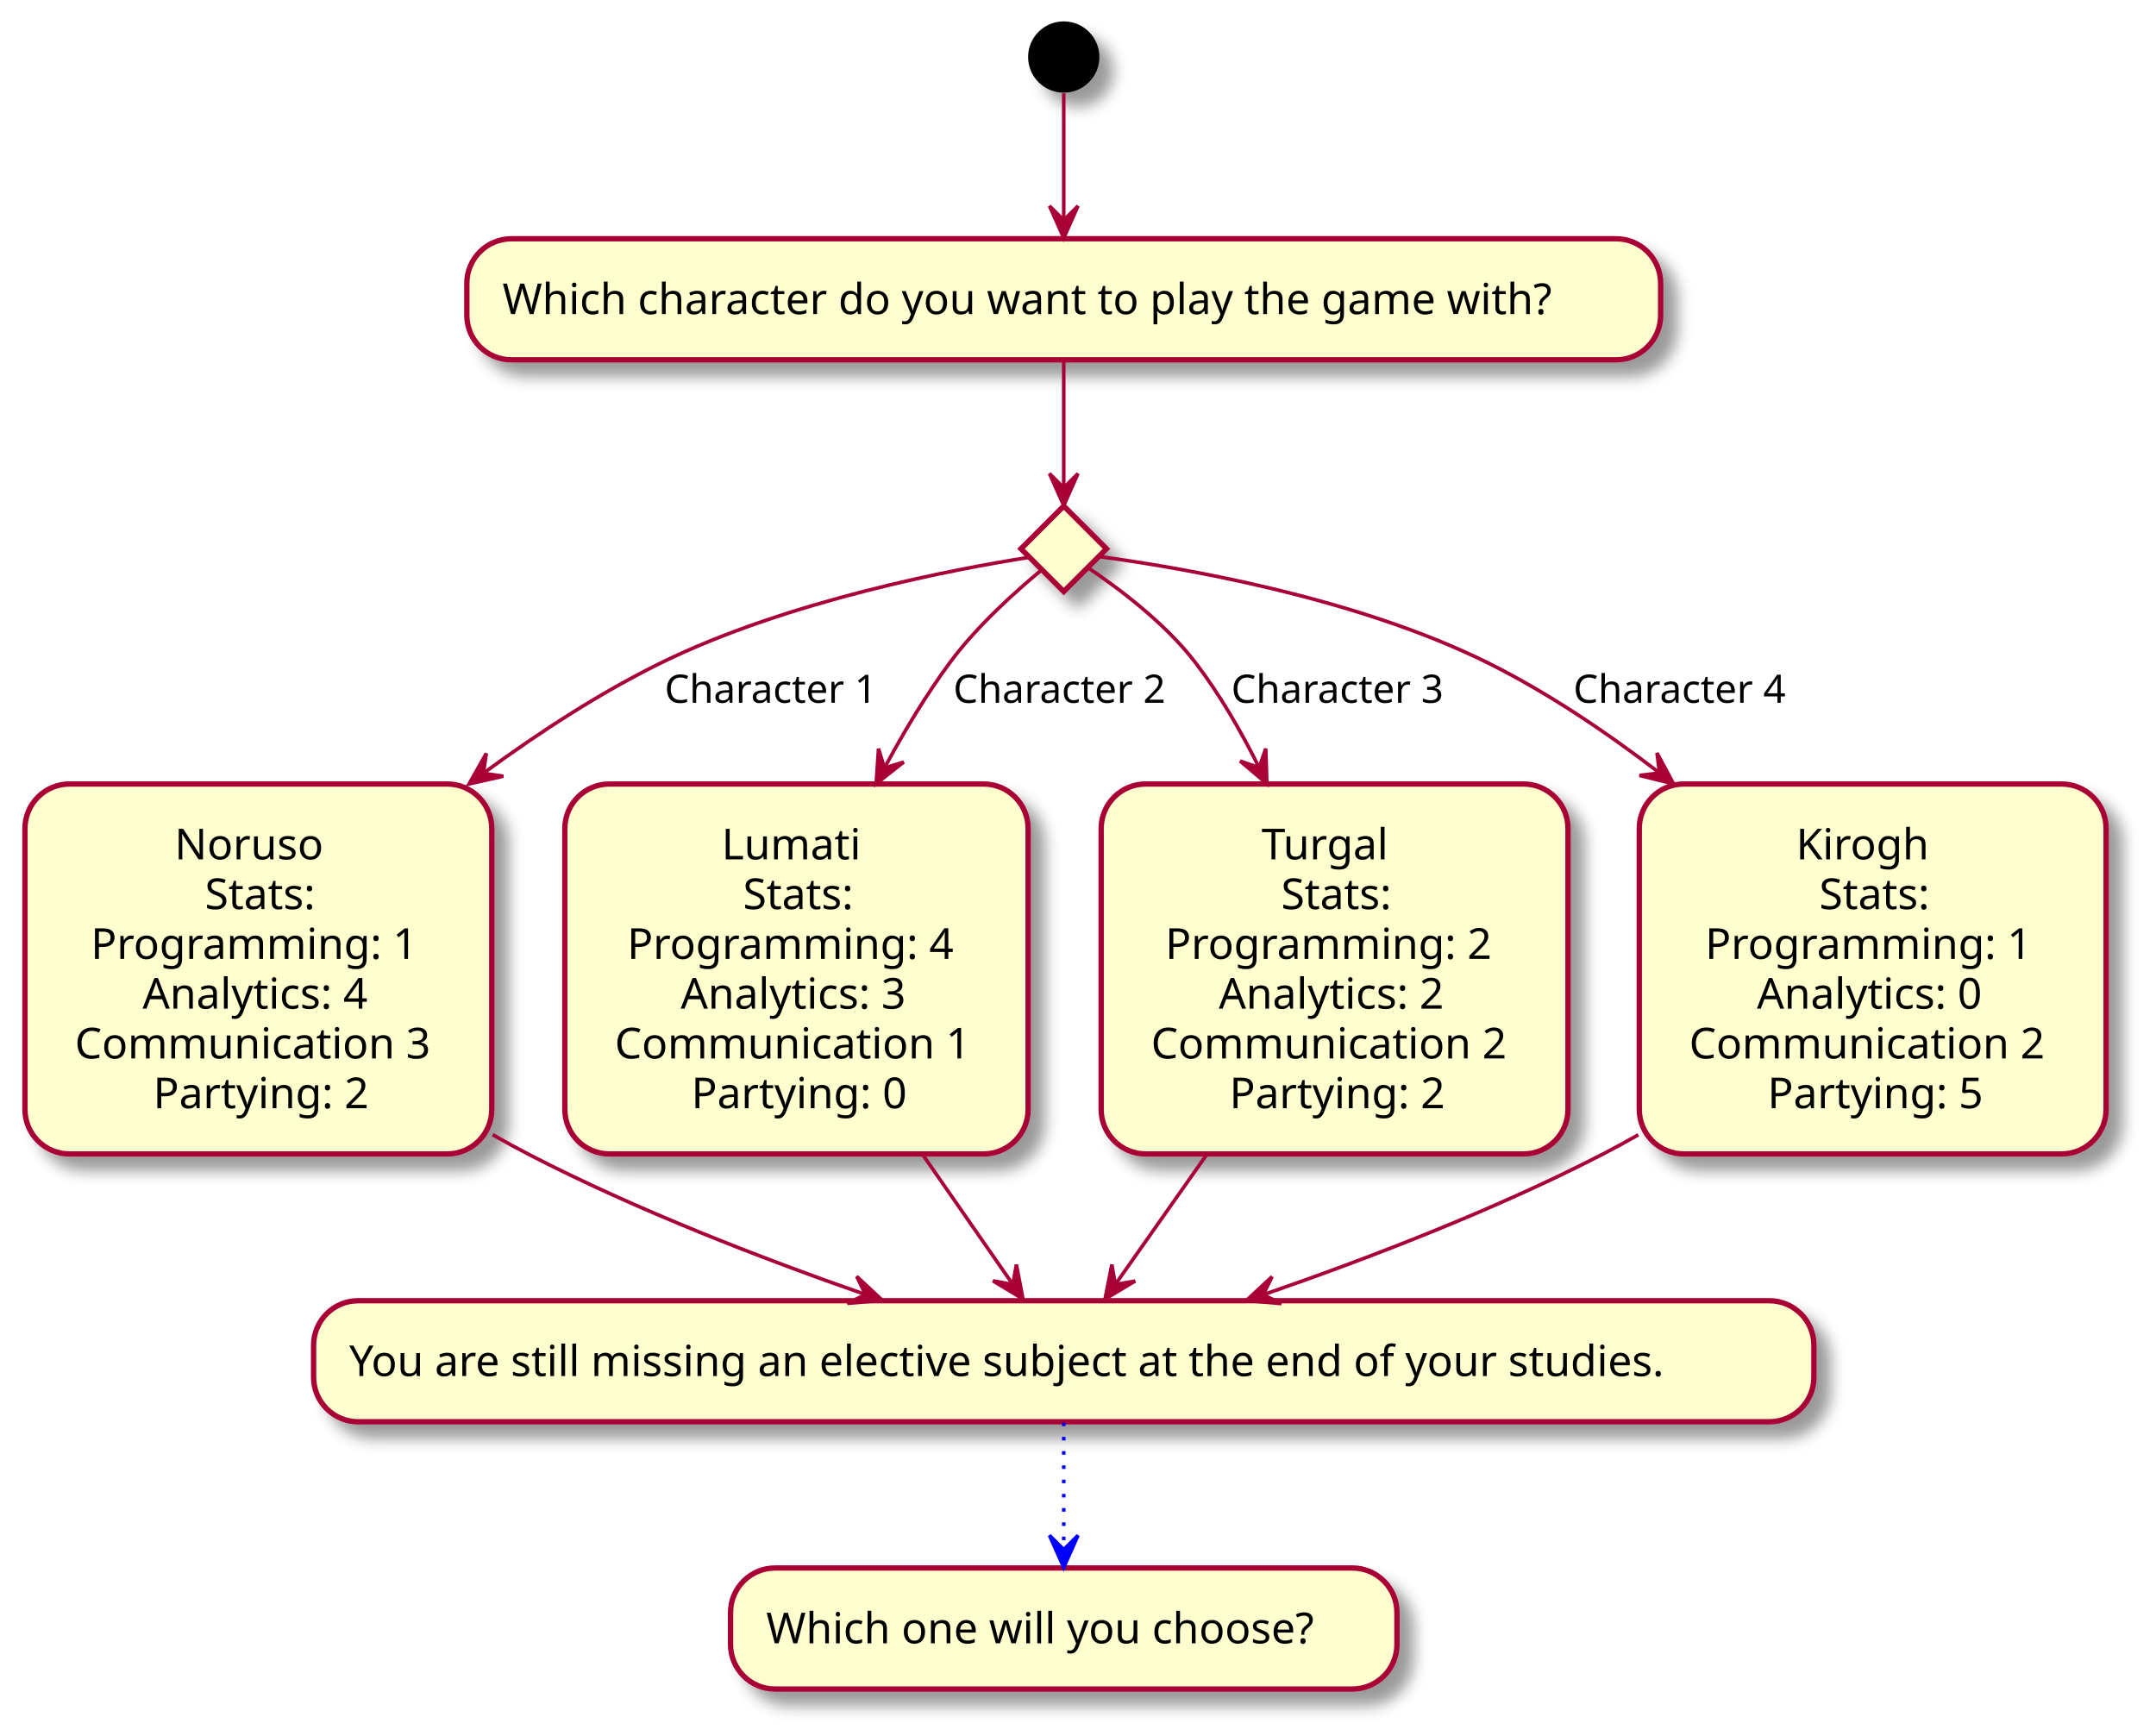
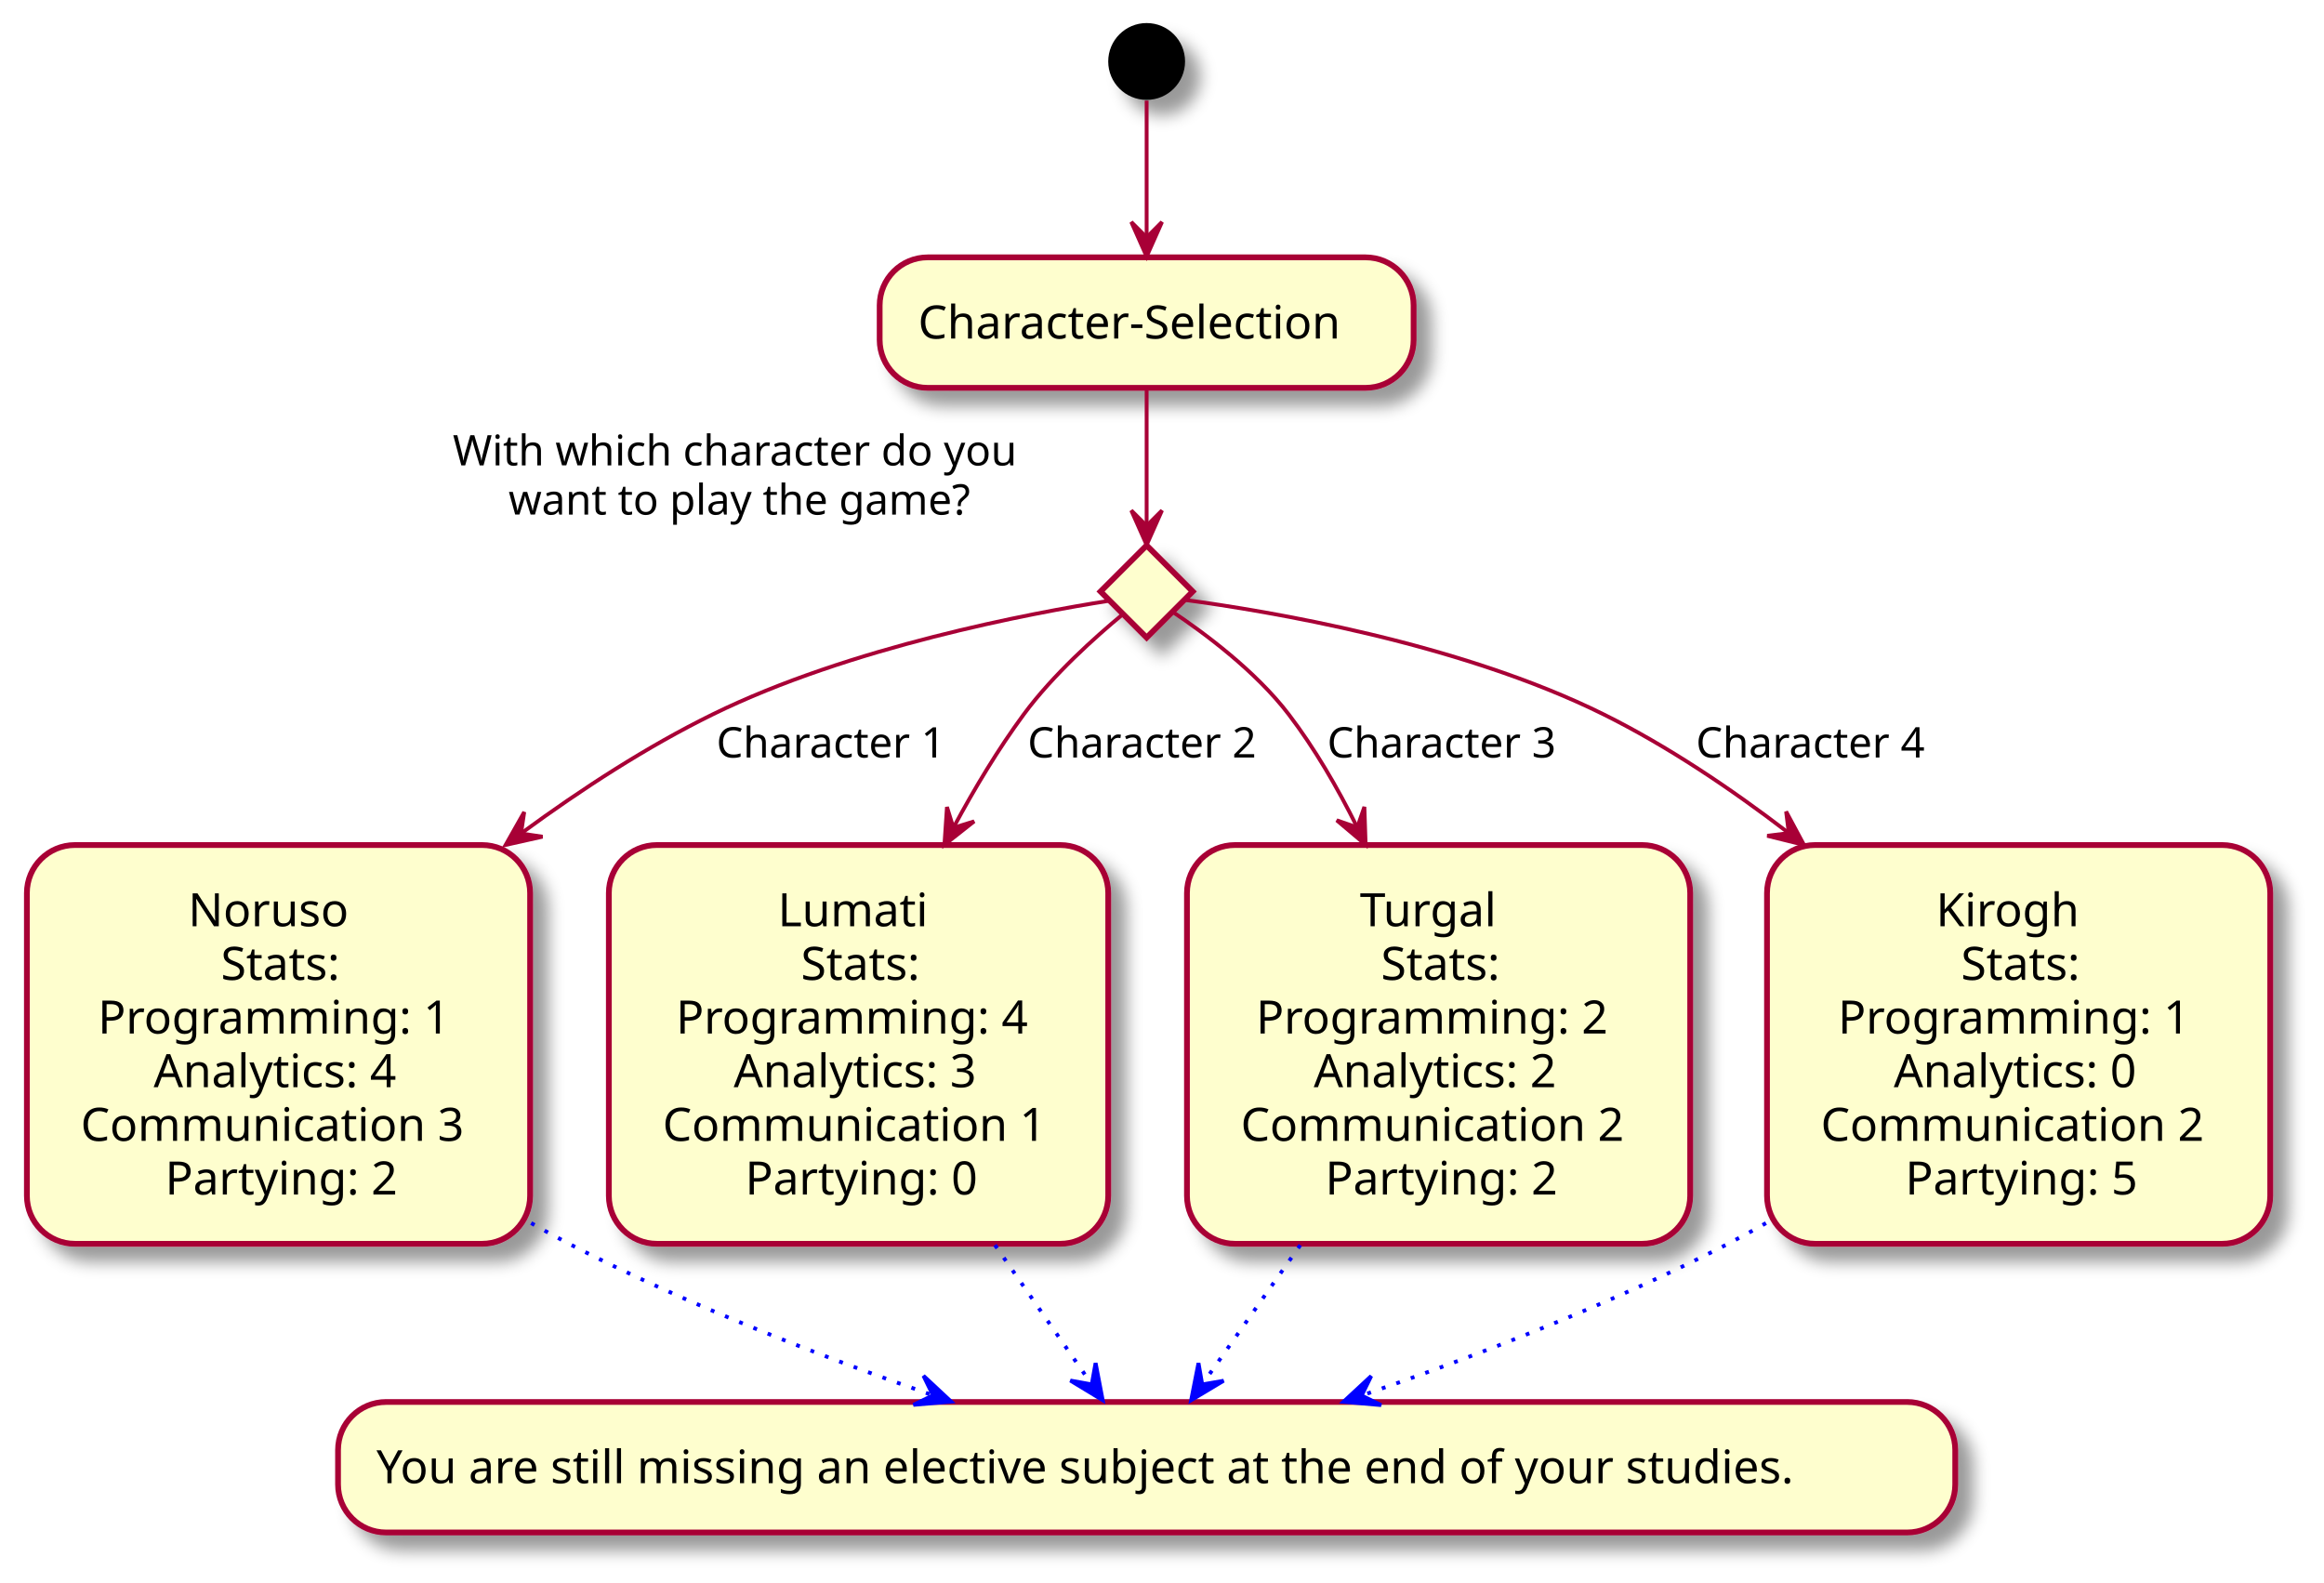
- <svg xmlns="http://www.w3.org/2000/svg" contentScriptType="application/ecmascript" contentStyleType="text/css" height="487px" preserveAspectRatio="none" style="width:605px;height:487px;" version="1.1" viewBox="0 0 605 487" width="605px" zoomAndPan="magnify">
+ <svg xmlns="http://www.w3.org/2000/svg" contentScriptType="application/ecmascript" contentStyleType="text/css" height="412px" preserveAspectRatio="none" style="width:605px;height:412px;" version="1.1" viewBox="0 0 605 412" width="605px" zoomAndPan="magnify">
  <defs>
-     <filter height="300%" id="fg5agdiok5oha" width="300%" x="-1" y="-1">
+     <filter height="300%" id="f1r2aby570an5h" width="300%" x="-1" y="-1">
      <feGaussianBlur result="blurOut" stdDeviation="2.0" />
      <feColorMatrix in="blurOut" result="blurOut2" type="matrix" values="0 0 0 0 0 0 0 0 0 0 0 0 0 0 0 0 0 0 .4 0" />
      <feOffset dx="4.0" dy="4.0" in="blurOut2" result="blurOut3" />
      <feBlend in="SourceGraphic" in2="blurOut3" mode="normal" />
    </filter>
  </defs>
  <g>
-     <ellipse cx="298.5" cy="16" fill="#000000" filter="url(#fg5agdiok5oha)" rx="10" ry="10" style="stroke: none; stroke-width: 1.0;" />
-     <rect fill="#FEFECE" filter="url(#fg5agdiok5oha)" height="33.969" rx="12.5" ry="12.5" style="stroke: #A80036; stroke-width: 1.5;" width="335" x="131" y="67" />
-     <text fill="#000000" font-family="sans-serif" font-size="12" lengthAdjust="spacingAndGlyphs" textLength="315" x="141" y="88.139">Which character do you want to play the game with?</text>
-     <polygon fill="#FEFECE" filter="url(#fg5agdiok5oha)" points="298.5,142,310.5,154,298.5,166,286.5,154,298.5,142" style="stroke: #A80036; stroke-width: 1.5;" />
-     <rect fill="#FEFECE" filter="url(#fg5agdiok5oha)" height="103.812" rx="12.5" ry="12.5" style="stroke: #A80036; stroke-width: 1.5;" width="131" x="7" y="220" />
+     <ellipse cx="298.5" cy="16" fill="#000000" filter="url(#f1r2aby570an5h)" rx="10" ry="10" style="stroke: none; stroke-width: 1.0;" />
+     <rect fill="#FEFECE" filter="url(#f1r2aby570an5h)" height="33.969" rx="12.5" ry="12.5" style="stroke: #A80036; stroke-width: 1.5;" width="139" x="229" y="67" />
+     <text fill="#000000" font-family="sans-serif" font-size="12" lengthAdjust="spacingAndGlyphs" textLength="119" x="239" y="88.139">Character-Selection</text>
+     <polygon fill="#FEFECE" filter="url(#f1r2aby570an5h)" points="298.5,142,310.5,154,298.5,166,286.5,154,298.5,142" style="stroke: #A80036; stroke-width: 1.5;" />
+     <rect fill="#FEFECE" filter="url(#f1r2aby570an5h)" height="103.812" rx="12.5" ry="12.5" style="stroke: #A80036; stroke-width: 1.5;" width="131" x="7" y="220" />
    <text fill="#000000" font-family="sans-serif" font-size="12" lengthAdjust="spacingAndGlyphs" textLength="43" x="49" y="241.139">Noruso</text>
    <text fill="#000000" font-family="sans-serif" font-size="12" lengthAdjust="spacingAndGlyphs" textLength="34" x="57.5" y="255.107">Stats:</text>
    <text fill="#000000" font-family="sans-serif" font-size="12" lengthAdjust="spacingAndGlyphs" textLength="94" x="25.5" y="269.076">Programming: 1</text>
    <text fill="#000000" font-family="sans-serif" font-size="12" lengthAdjust="spacingAndGlyphs" textLength="69" x="40" y="283.045">Analytics: 4</text>
    <text fill="#000000" font-family="sans-serif" font-size="12" lengthAdjust="spacingAndGlyphs" textLength="103" x="21" y="297.014">Communication 3</text>
    <text fill="#000000" font-family="sans-serif" font-size="12" lengthAdjust="spacingAndGlyphs" textLength="63" x="43" y="310.982">Partying: 2</text>
-     <rect fill="#FEFECE" filter="url(#fg5agdiok5oha)" height="103.812" rx="12.5" ry="12.5" style="stroke: #A80036; stroke-width: 1.5;" width="130" x="158.5" y="220" />
+     <rect fill="#FEFECE" filter="url(#f1r2aby570an5h)" height="103.812" rx="12.5" ry="12.5" style="stroke: #A80036; stroke-width: 1.5;" width="130" x="158.5" y="220" />
    <text fill="#000000" font-family="sans-serif" font-size="12" lengthAdjust="spacingAndGlyphs" textLength="38" x="202.5" y="241.139">Lumati</text>
    <text fill="#000000" font-family="sans-serif" font-size="12" lengthAdjust="spacingAndGlyphs" textLength="34" x="208.5" y="255.107">Stats:</text>
    <text fill="#000000" font-family="sans-serif" font-size="12" lengthAdjust="spacingAndGlyphs" textLength="95" x="176" y="269.076">Programming: 4</text>
    <text fill="#000000" font-family="sans-serif" font-size="12" lengthAdjust="spacingAndGlyphs" textLength="69" x="191" y="283.045">Analytics: 3</text>
    <text fill="#000000" font-family="sans-serif" font-size="12" lengthAdjust="spacingAndGlyphs" textLength="102" x="172.5" y="297.014">Communication 1</text>
    <text fill="#000000" font-family="sans-serif" font-size="12" lengthAdjust="spacingAndGlyphs" textLength="63" x="194" y="310.982">Partying: 0</text>
-     <rect fill="#FEFECE" filter="url(#fg5agdiok5oha)" height="103.812" rx="12.5" ry="12.5" style="stroke: #A80036; stroke-width: 1.5;" width="131" x="309" y="220" />
+     <rect fill="#FEFECE" filter="url(#f1r2aby570an5h)" height="103.812" rx="12.5" ry="12.5" style="stroke: #A80036; stroke-width: 1.5;" width="131" x="309" y="220" />
    <text fill="#000000" font-family="sans-serif" font-size="12" lengthAdjust="spacingAndGlyphs" textLength="37" x="354" y="241.139">Turgal</text>
    <text fill="#000000" font-family="sans-serif" font-size="12" lengthAdjust="spacingAndGlyphs" textLength="34" x="359.5" y="255.107">Stats:</text>
    <text fill="#000000" font-family="sans-serif" font-size="12" lengthAdjust="spacingAndGlyphs" textLength="95" x="327" y="269.076">Programming: 2</text>
    <text fill="#000000" font-family="sans-serif" font-size="12" lengthAdjust="spacingAndGlyphs" textLength="69" x="342" y="283.045">Analytics: 2</text>
    <text fill="#000000" font-family="sans-serif" font-size="12" lengthAdjust="spacingAndGlyphs" textLength="103" x="323" y="297.014">Communication 2</text>
    <text fill="#000000" font-family="sans-serif" font-size="12" lengthAdjust="spacingAndGlyphs" textLength="63" x="345" y="310.982">Partying: 2</text>
-     <rect fill="#FEFECE" filter="url(#fg5agdiok5oha)" height="103.812" rx="12.5" ry="12.5" style="stroke: #A80036; stroke-width: 1.5;" width="131" x="460" y="220" />
+     <rect fill="#FEFECE" filter="url(#f1r2aby570an5h)" height="103.812" rx="12.5" ry="12.5" style="stroke: #A80036; stroke-width: 1.5;" width="131" x="460" y="220" />
    <text fill="#000000" font-family="sans-serif" font-size="12" lengthAdjust="spacingAndGlyphs" textLength="39" x="504" y="241.139">Kirogh</text>
    <text fill="#000000" font-family="sans-serif" font-size="12" lengthAdjust="spacingAndGlyphs" textLength="34" x="510.5" y="255.107">Stats:</text>
    <text fill="#000000" font-family="sans-serif" font-size="12" lengthAdjust="spacingAndGlyphs" textLength="94" x="478.5" y="269.076">Programming: 1</text>
    <text fill="#000000" font-family="sans-serif" font-size="12" lengthAdjust="spacingAndGlyphs" textLength="69" x="493" y="283.045">Analytics: 0</text>
    <text fill="#000000" font-family="sans-serif" font-size="12" lengthAdjust="spacingAndGlyphs" textLength="103" x="474" y="297.014">Communication 2</text>
    <text fill="#000000" font-family="sans-serif" font-size="12" lengthAdjust="spacingAndGlyphs" textLength="63" x="496" y="310.982">Partying: 5</text>
-     <rect fill="#FEFECE" filter="url(#fg5agdiok5oha)" height="33.969" rx="12.5" ry="12.5" style="stroke: #A80036; stroke-width: 1.5;" width="421" x="88" y="365" />
+     <rect fill="#FEFECE" filter="url(#f1r2aby570an5h)" height="33.969" rx="12.5" ry="12.5" style="stroke: #A80036; stroke-width: 1.5;" width="421" x="88" y="365" />
    <text fill="#000000" font-family="sans-serif" font-size="12" lengthAdjust="spacingAndGlyphs" textLength="401" x="98" y="386.139">You are still missing an elective subject at the end of your studies.</text>
-     <rect fill="#FEFECE" filter="url(#fg5agdiok5oha)" height="33.969" rx="12.5" ry="12.5" style="stroke: #A80036; stroke-width: 1.5;" width="187" x="205" y="440" />
-     <text fill="#000000" font-family="sans-serif" font-size="12" lengthAdjust="spacingAndGlyphs" textLength="167" x="215" y="461.139">Which one will you choose?</text>
-     <path d="M298.5,26.177 C298.5,35.269 298.5,49.527 298.5,61.485 " fill="none" id="start-to-Which character do you want to play the game with?" style="stroke: #A80036; stroke-width: 1.0;" />
+     <path d="M298.5,26.177 C298.5,35.269 298.5,49.527 298.5,61.485 " fill="none" id="start-to-Character-Selection" style="stroke: #A80036; stroke-width: 1.0;" />
    <polygon fill="#A80036" points="298.5,66.791,302.5,57.791,298.5,61.791,294.5,57.791,298.5,66.791" style="stroke: #A80036; stroke-width: 1.0;" />
-     <path d="M298.5,101.115 C298.5,111.916 298.5,126.082 298.5,136.883 " fill="none" id="Which character do you want to play the game with?-to-#731882" style="stroke: #A80036; stroke-width: 1.0;" />
+     <path d="M298.5,101.115 C298.5,111.916 298.5,126.082 298.5,136.883 " fill="none" id="Character-Selection-to-#38366" style="stroke: #A80036; stroke-width: 1.0;" />
    <polygon fill="#A80036" points="298.5,141.885,302.5,132.885,298.5,136.885,294.5,132.885,298.5,141.885" style="stroke: #A80036; stroke-width: 1.0;" />
-     <text fill="#000000" font-family="sans-serif" font-size="11" lengthAdjust="spacingAndGlyphs" textLength="0" x="297.525" y="131.46" />
-     <path d="M288.686,156.415 C268.516,159.592 221.292,168.43 185.5,186 C168.479,194.355 151.443,205.406 135.95,216.766 " fill="none" id="#731882-to-char1" style="stroke: #A80036; stroke-width: 1.0;" />
+     <text fill="#000000" font-family="sans-serif" font-size="11" lengthAdjust="spacingAndGlyphs" textLength="161" x="117.878" y="121.17">With which character do you</text>
+     <text fill="#000000" font-family="sans-serif" font-size="11" lengthAdjust="spacingAndGlyphs" textLength="136" x="132.378" y="133.975">want to play the game?</text>
+     <path d="M288.686,156.415 C268.516,159.592 221.292,168.43 185.5,186 C168.479,194.355 151.443,205.406 135.95,216.766 " fill="none" id="#38366-to-char1" style="stroke: #A80036; stroke-width: 1.0;" />
    <polygon fill="#A80036" points="131.622,219.976,141.234,217.827,135.638,216.997,136.468,211.402,131.622,219.976" style="stroke: #A80036; stroke-width: 1.0;" />
    <text fill="#000000" font-family="sans-serif" font-size="11" lengthAdjust="spacingAndGlyphs" textLength="66" x="186.5" y="197.21">Character 1</text>
-     <path d="M292.239,159.967 C285.309,165.696 274.114,175.661 266.5,186 C259.866,195.007 253.736,205.188 248.307,215.295 " fill="none" id="#731882-to-char2" style="stroke: #A80036; stroke-width: 1.0;" />
+     <path d="M292.239,159.967 C285.309,165.696 274.114,175.661 266.5,186 C259.866,195.007 253.736,205.188 248.307,215.295 " fill="none" id="#38366-to-char2" style="stroke: #A80036; stroke-width: 1.0;" />
    <polygon fill="#A80036" points="245.862,219.929,253.599,213.835,248.195,215.506,246.523,210.102,245.862,219.929" style="stroke: #A80036; stroke-width: 1.0;" />
    <text fill="#000000" font-family="sans-serif" font-size="11" lengthAdjust="spacingAndGlyphs" textLength="66" x="267.5" y="197.21">Character 2</text>
-     <path d="M305.295,159.31 C313.377,164.72 326.858,174.674 335.5,186 C342.247,194.843 348.176,205.04 353.242,215.233 " fill="none" id="#731882-to-char3" style="stroke: #A80036; stroke-width: 1.0;" />
+     <path d="M305.295,159.31 C313.377,164.72 326.858,174.674 335.5,186 C342.247,194.843 348.176,205.04 353.242,215.233 " fill="none" id="#38366-to-char3" style="stroke: #A80036; stroke-width: 1.0;" />
    <polygon fill="#A80036" points="355.508,219.912,355.184,210.069,353.328,215.412,347.984,213.556,355.508,219.912" style="stroke: #A80036; stroke-width: 1.0;" />
    <text fill="#000000" font-family="sans-serif" font-size="11" lengthAdjust="spacingAndGlyphs" textLength="66" x="345.5" y="197.21">Character 3</text>
-     <path d="M308.546,156.201 C329.667,159.022 379.829,167.298 417.5,186 C434.105,194.244 450.579,205.313 465.471,216.733 " fill="none" id="#731882-to-char4" style="stroke: #A80036; stroke-width: 1.0;" />
+     <path d="M308.546,156.201 C329.667,159.022 379.829,167.298 417.5,186 C434.105,194.244 450.579,205.313 465.471,216.733 " fill="none" id="#38366-to-char4" style="stroke: #A80036; stroke-width: 1.0;" />
    <polygon fill="#A80036" points="469.629,219.962,464.975,211.282,465.68,216.895,460.068,217.6,469.629,219.962" style="stroke: #A80036; stroke-width: 1.0;" />
    <text fill="#000000" font-family="sans-serif" font-size="11" lengthAdjust="spacingAndGlyphs" textLength="66" x="441.5" y="197.21">Character 4</text>
-     <path d="M459.73,318.434 C456.312,320.385 452.89,322.253 449.5,324 C419.246,339.597 383.705,353.226 354.706,363.243 " fill="none" id="char4-to-a" style="stroke: #A80036; stroke-width: 1.0;" />
-     <polygon fill="#A80036" points="349.742,364.945,359.553,365.81,354.472,363.324,356.959,358.243,349.742,364.945" style="stroke: #A80036; stroke-width: 1.0;" />
-     <path d="M138.274,318.425 C141.692,320.378 145.112,322.249 148.5,324 C178.562,339.539 213.868,353.166 242.672,363.195 " fill="none" id="char1-to-a" style="stroke: #A80036; stroke-width: 1.0;" />
-     <polygon fill="#A80036" points="247.604,364.9,240.404,358.18,242.878,363.267,237.791,365.741,247.604,364.9" style="stroke: #A80036; stroke-width: 1.0;" />
-     <path d="M259.023,324.154 C267.902,336.939 276.929,349.937 284.105,360.272 " fill="none" id="char2-to-a" style="stroke: #A80036; stroke-width: 1.0;" />
-     <polygon fill="#A80036" points="287.062,364.529,285.211,354.856,284.209,360.423,278.642,359.421,287.062,364.529" style="stroke: #A80036; stroke-width: 1.0;" />
-     <path d="M338.503,324.154 C329.506,336.939 320.359,349.937 313.087,360.272 " fill="none" id="char3-to-a" style="stroke: #A80036; stroke-width: 1.0;" />
-     <polygon fill="#A80036" points="310.091,364.529,318.542,359.471,312.969,360.44,311.999,354.867,310.091,364.529" style="stroke: #A80036; stroke-width: 1.0;" />
-     <path d="M298.5,399.201 C298.5,409.692 298.5,423.463 298.5,434.818 " fill="none" id="a-to-Which one will you choose?" style="stroke: #0000FF; stroke-width: 1.0; stroke-dasharray: 1.0,3.0;" />
-     <polygon fill="#0000FF" points="298.5,439.844,302.5,430.844,298.5,434.844,294.5,430.844,298.5,439.844" style="stroke: #0000FF; stroke-width: 1.0;" />
+     <path d="M459.73,318.434 C456.312,320.385 452.89,322.252 449.5,324 C419.246,339.597 383.705,353.226 354.706,363.243 " fill="none" id="char4-to-nextDecision" style="stroke: #0000FF; stroke-width: 1.0; stroke-dasharray: 1.0,3.0;" />
+     <polygon fill="#0000FF" points="349.742,364.945,359.553,365.81,354.472,363.323,356.959,358.242,349.742,364.945" style="stroke: #0000FF; stroke-width: 1.0;" />
+     <path d="M138.274,318.425 C141.692,320.378 145.112,322.249 148.5,324 C178.562,339.539 213.868,353.166 242.672,363.195 " fill="none" id="char1-to-nextDecision" style="stroke: #0000FF; stroke-width: 1.0; stroke-dasharray: 1.0,3.0;" />
+     <polygon fill="#0000FF" points="247.604,364.9,240.404,358.18,242.878,363.267,237.791,365.741,247.604,364.9" style="stroke: #0000FF; stroke-width: 1.0;" />
+     <path d="M259.023,324.154 C267.902,336.939 276.929,349.937 284.105,360.272 " fill="none" id="char2-to-nextDecision" style="stroke: #0000FF; stroke-width: 1.0; stroke-dasharray: 1.0,3.0;" />
+     <polygon fill="#0000FF" points="287.062,364.529,285.213,354.856,284.209,360.423,278.642,359.42,287.062,364.529" style="stroke: #0000FF; stroke-width: 1.0;" />
+     <path d="M338.503,324.154 C329.506,336.939 320.359,349.937 313.087,360.272 " fill="none" id="char3-to-nextDecision" style="stroke: #0000FF; stroke-width: 1.0; stroke-dasharray: 1.0,3.0;" />
+     <polygon fill="#0000FF" points="310.091,364.529,318.542,359.471,312.969,360.44,312,354.867,310.091,364.529" style="stroke: #0000FF; stroke-width: 1.0;" />
  </g>
</svg>
